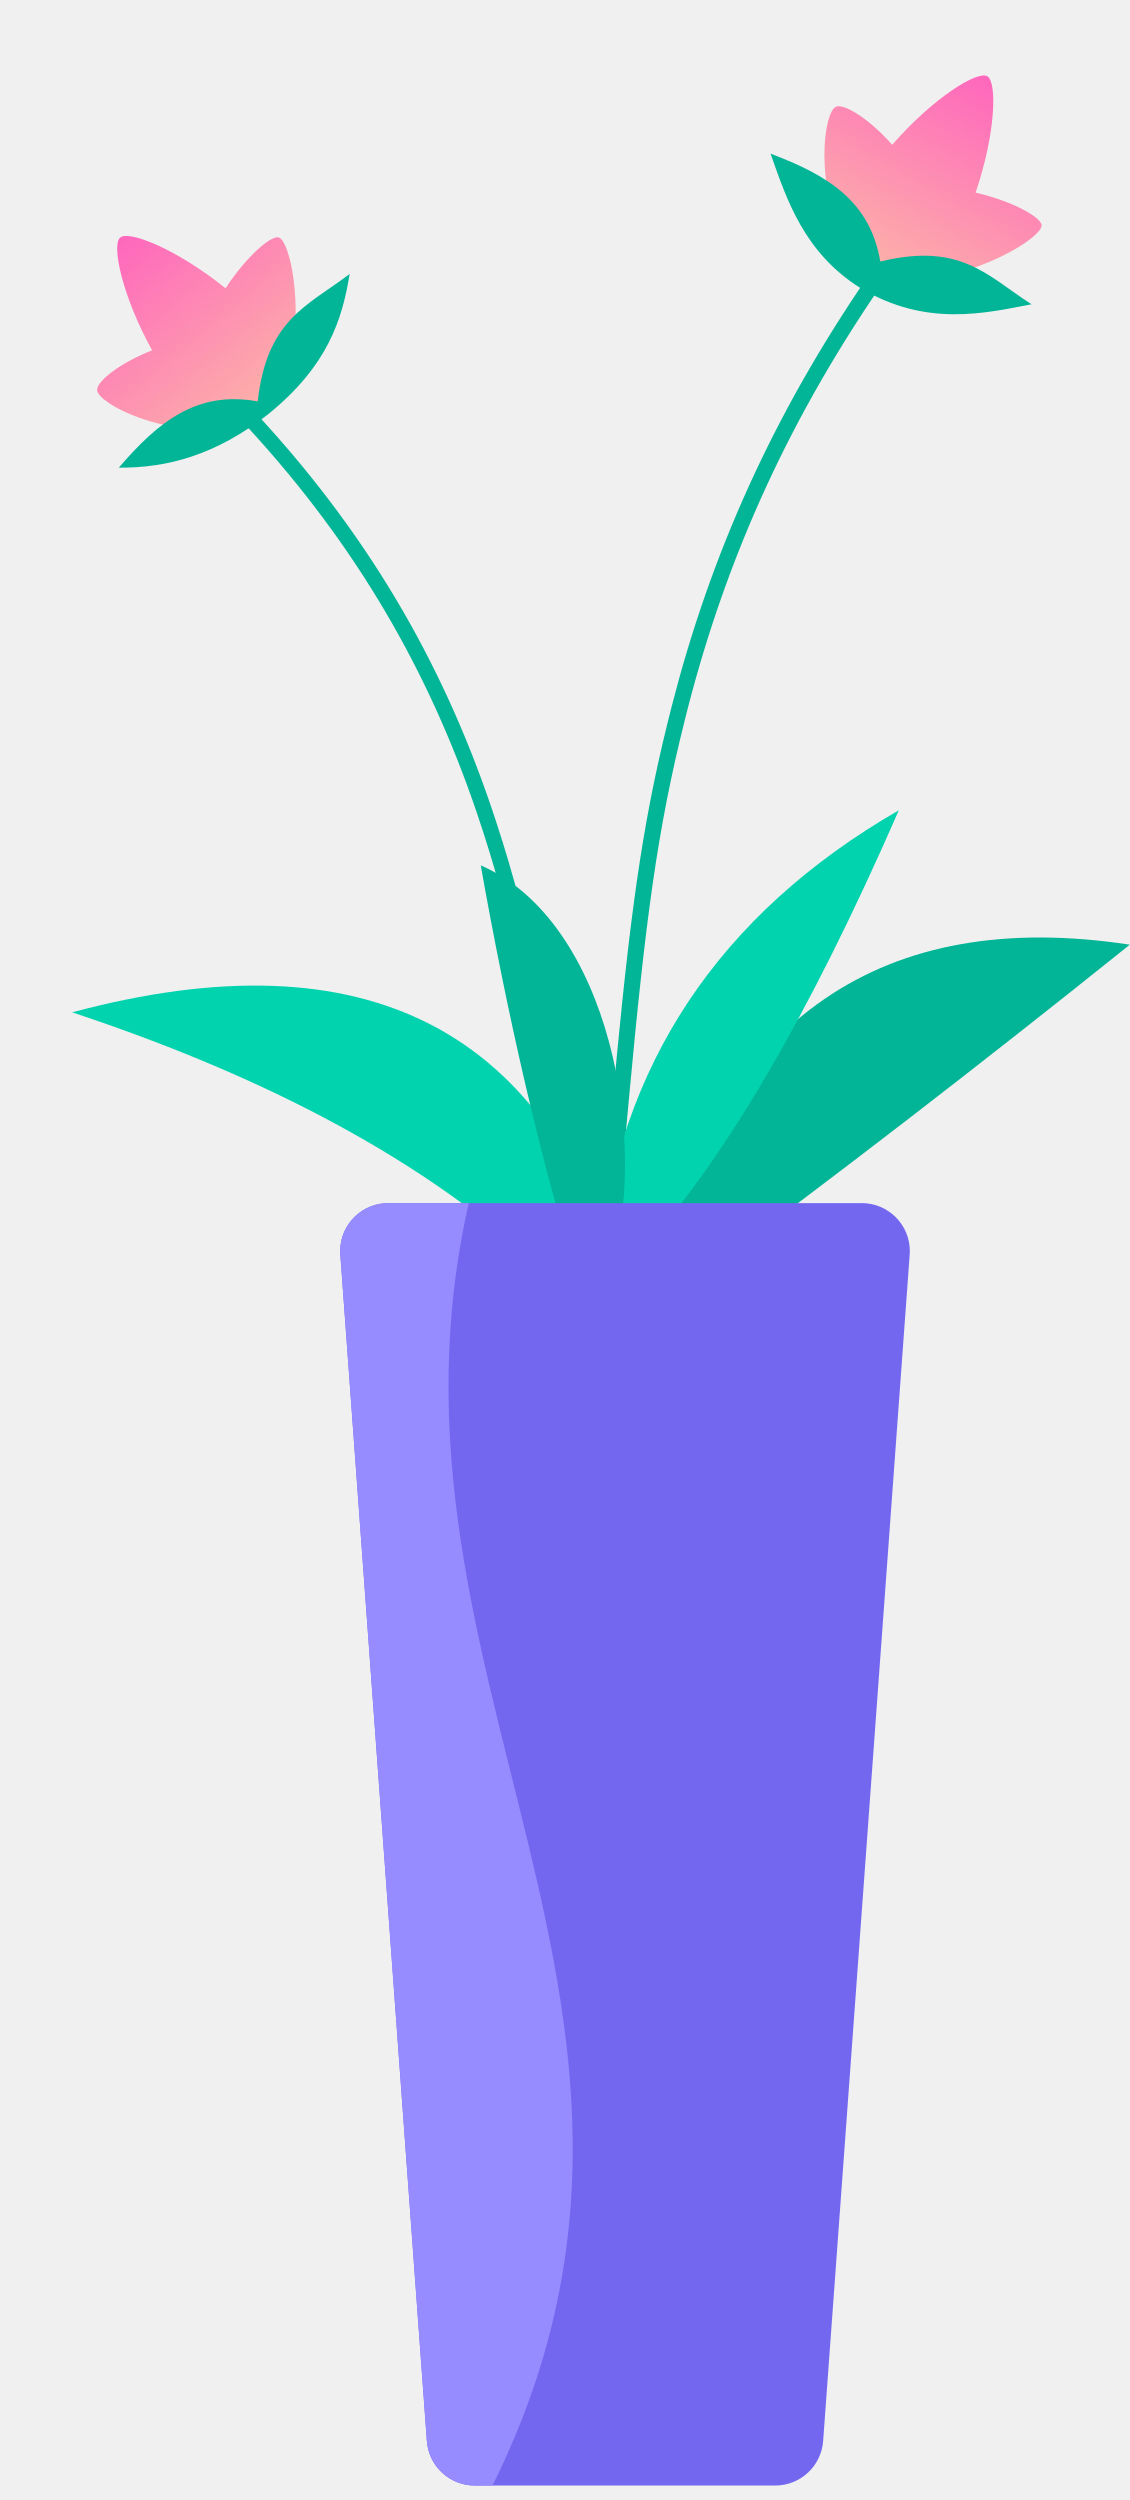
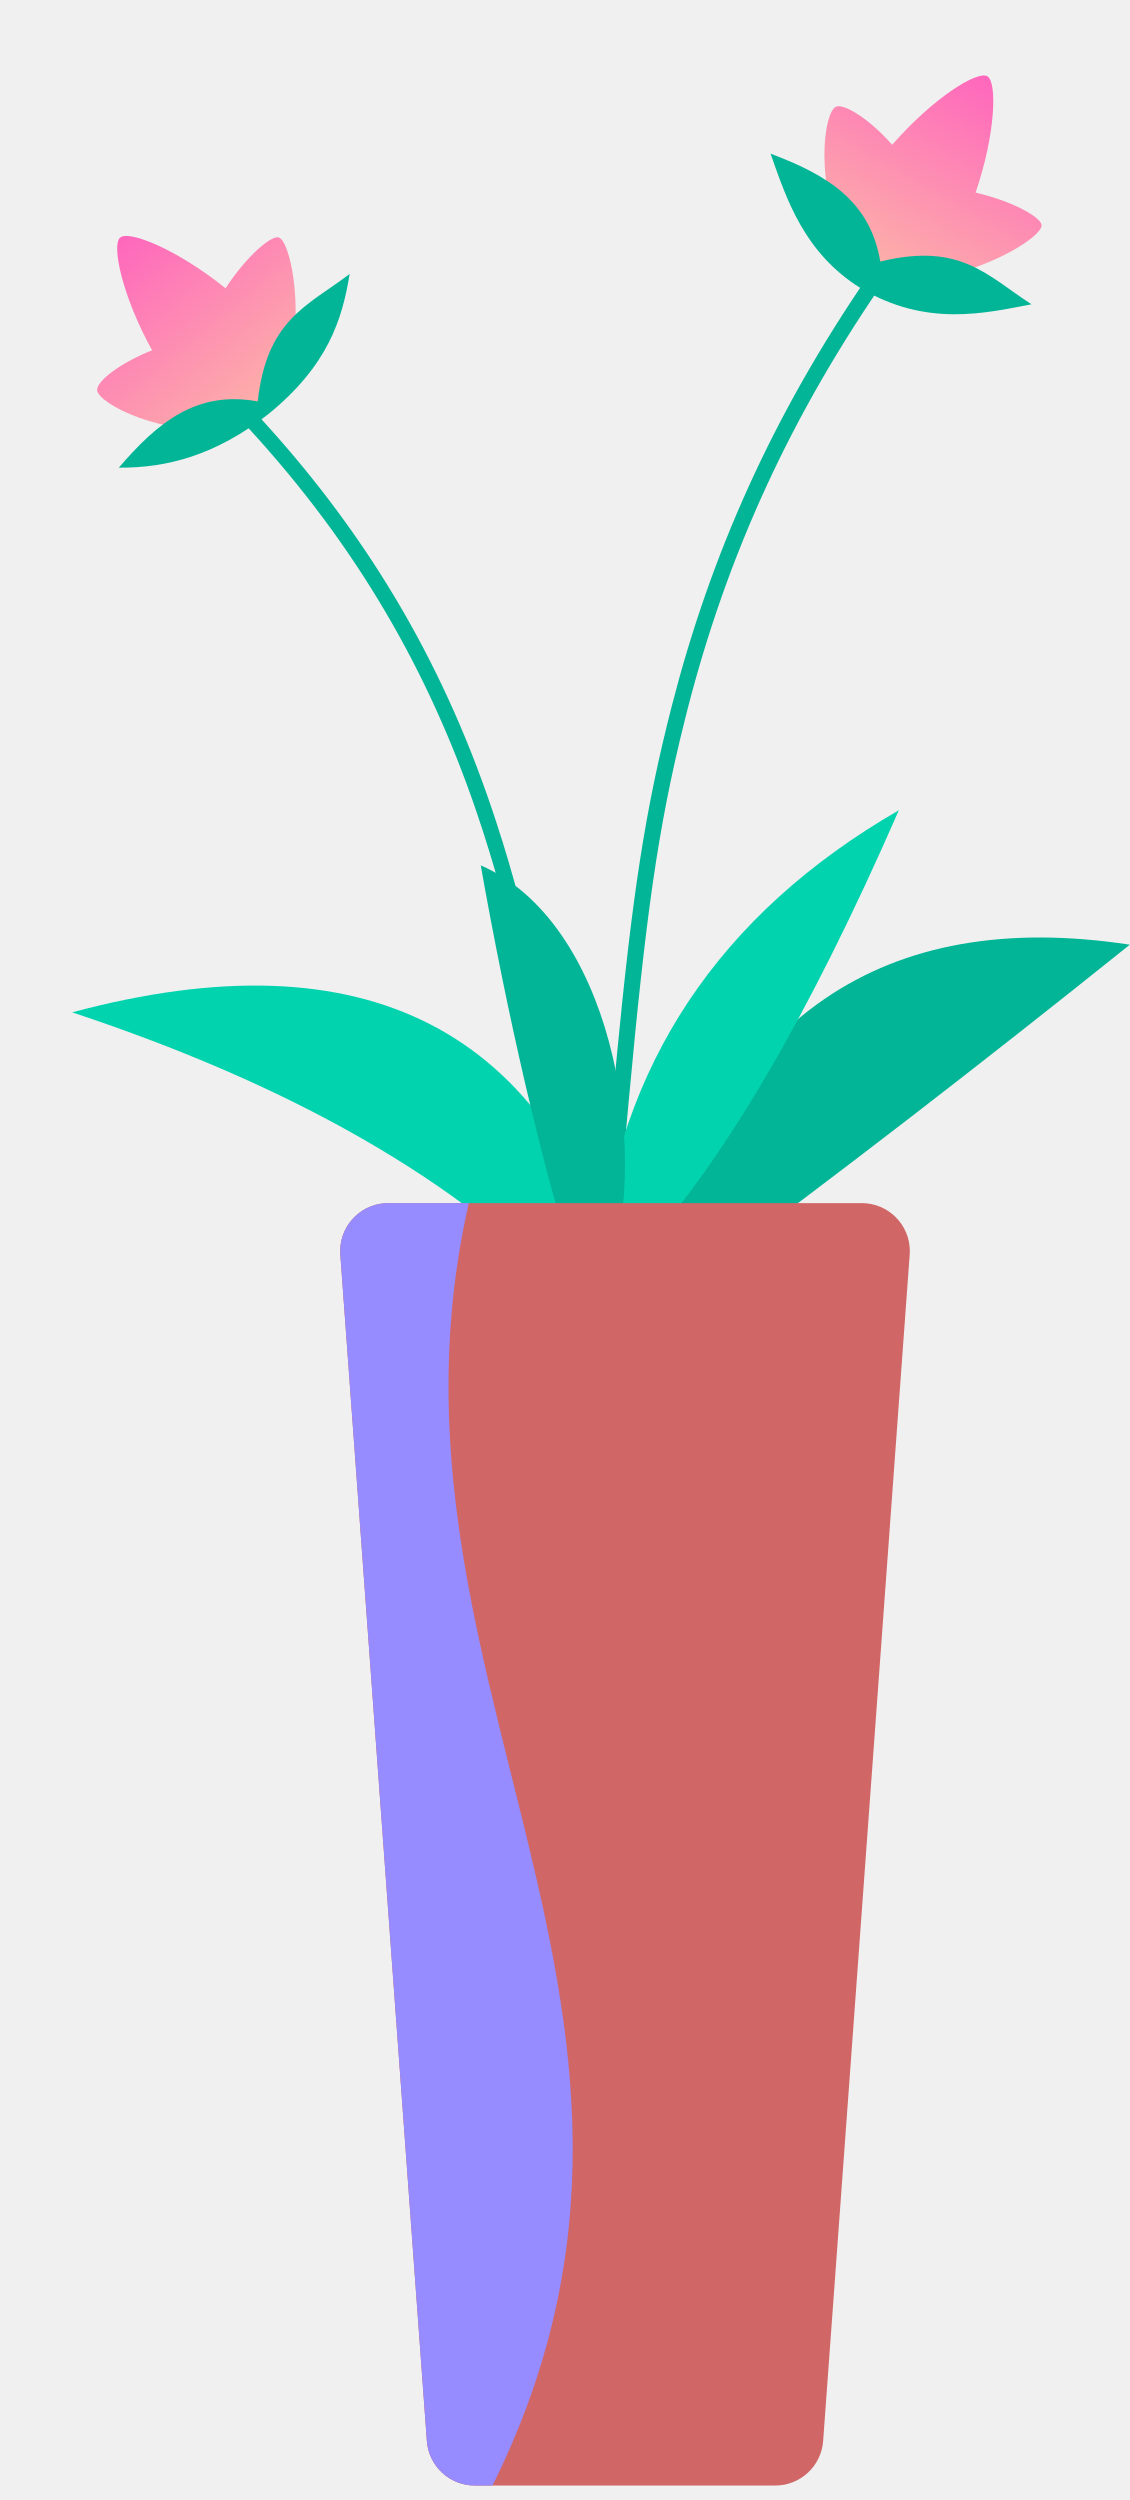
<svg xmlns="http://www.w3.org/2000/svg" xmlns:xlink="http://www.w3.org/1999/xlink" width="47px" height="104px" viewBox="0 0 47 104" version="1.1">
  <defs>
    <linearGradient x1="68.669%" y1="-6.664%" x2="68.669%" y2="100%" id="linearGradient-1">
      <stop stop-color="#FE62BE" offset="0%" />
      <stop stop-color="#FDB3A8" offset="100%" />
    </linearGradient>
    <path d="M2.151,0.049 L21.849,0.049 C22.953,0.049 23.849,0.944 23.849,2.049 C23.849,2.097 23.847,2.146 23.843,2.194 L20.243,51.544 C20.167,52.589 19.297,53.398 18.249,53.398 L5.751,53.398 C4.703,53.398 3.833,52.589 3.757,51.544 L0.157,2.194 C0.076,1.093 0.904,0.135 2.006,0.054 C2.054,0.051 2.103,0.049 2.151,0.049 Z" id="path-2" />
  </defs>
  <g id="📝-Pages-New" stroke="none" stroke-width="1" fill="none" fill-rule="evenodd">
    <g id="Pricing" transform="translate(-826, -409)">
      <g id="Pricing-Card" transform="translate(383, 375)">
        <g id="Standard" transform="translate(320, 0)">
          <g id="Pot1" transform="translate(123, 34)">
            <path d="M36.45,11 L37,11.375 C32.879,17.265 30.238,23.129 28.596,29.526 L28.466,30.041 C27.359,34.475 26.86,38.163 26.162,45.725 L25.879,48.805 C25.817,49.475 25.758,50.08 25.7,50.657 L25.665,51 L25,50.934 L25.105,49.885 L25.655,43.977 C26.305,37.223 26.828,33.729 27.948,29.364 C29.56,23.082 32.127,17.306 36.086,11.525 L36.45,11 Z" id="Path" fill="#02B596" />
            <g id="Group-81" transform="translate(38.5815, 8.086107) rotate(30) translate(-38.5815, -8.086107) translate(32.0815, 2.586107)">
              <path d="M6.199,5.04870979e-29 C6.684,5.04870979e-29 7.702,1.917 8.198,4.434 C9.743,3.967 11.095,3.96 11.258,4.244 C11.5,4.665 10.243,7.054 8.161,8.639 C7.438,9.694 5.706,9.836 4.683,9.066 L4.677,9.075 C2.223,7.537 1.05,4.696 1.382,4.244 C1.588,3.964 2.78,3.972 4.198,4.446 C4.694,1.924 5.713,5.04870979e-29 6.199,5.04870979e-29 Z" id="Combined-Shape" fill="url(#linearGradient-1)" />
              <path d="M-8.87218227e-14,7.296 C2.46,6.891 4.553,6.912 6.199,8.9 C8.678,6.53 10.325,7.185 12.535,7.296 C11.077,8.553 9.238,10.317 6.05,10.269 C3.249,10.173 1.5,8.576 -8.87218227e-14,7.296 Z" id="Path-148" fill="#02B596" />
            </g>
            <g id="Group-81" transform="translate(8.4462, 13.51773) rotate(-40) translate(-8.4462, -13.51773) translate(1.9462, 8.517734)">
              <path d="M6.199,0 C6.684,0 7.702,1.917 8.198,4.434 C9.743,3.967 11.095,3.96 11.258,4.244 C11.5,4.665 10.243,7.054 8.161,8.639 C7.438,9.694 5.706,9.836 4.683,9.066 L4.677,9.075 C2.223,7.537 1.05,4.696 1.382,4.244 C1.588,3.964 2.78,3.972 4.198,4.446 C4.694,1.924 5.713,0 6.199,0 Z" id="Combined-Shape" fill="url(#linearGradient-1)" />
              <path d="M-8.87218227e-14,7.296 C2.46,6.891 4.553,6.912 6.199,8.9 C8.678,6.53 10.325,7.185 12.535,7.296 C11.077,8.553 9.388,9.636 6.199,9.587 C3.399,9.492 1.5,8.576 -8.87218227e-14,7.296 Z" id="Path-148" fill="#02B596" />
            </g>
            <path d="M10.469,17 C15.203,22.054 18.357,27.441 20.45,33.614 L20.634,34.166 C22.082,38.574 22.889,42.764 23.876,49.993 L24,50.913 L23.361,51 L23.176,49.639 C22.181,42.424 21.357,38.3 19.84,33.824 C17.83,27.897 14.832,22.712 10.365,17.841 L10,17.447 L10.469,17 Z" id="Path" fill="#02B596" />
            <path d="M26,54 C22.902,42.797 15.235,38.835 3,42.113 C12.16,45.151 19.076,49.113 23.748,54 L26,54 Z" id="Path-151" fill="#02D3AF" />
            <path d="M47,53 C43.923,42.302 37.256,37.735 27,39.299 C33.229,44.295 39.15,48.862 44.763,53 L47,53 Z" id="Path-151" fill="#02B596" transform="translate(37, 46) scale(-1, 1) translate(-37, -46) " />
            <path d="M38.933,51.306 C36.673,43.356 31.475,37.899 23.338,34.935 C28.539,42.768 33.193,48.224 37.298,51.303 L38.933,51.306 Z" id="Path-151" fill="#02D3AF" transform="translate(31.13513, 43.12031) scale(-1, 1) rotate(10) translate(-31.13513, -43.12031) " />
            <path d="M23.985,53 C22.53,48.467 21.084,42.137 20,36 C25.358,38.324 27.079,47.582 25.358,53 L23.985,53 Z" id="Path-114" fill="#02B596" />
            <g id="Group-82" transform="translate(14, 50)">
              <mask id="mask-3" fill="white">
                <use xlink:href="#path-2" />
              </mask>
-               <use id="Rectangle" fill="#7367F0" xlink:href="#path-2" />
+               <use id="Rectangle" fill="#D06666" xlink:href="#path-2" />
              <path d="M-3.243,-1.301 L5.838,-1.301 C0.21,19.518 17.151,33.831 5.838,54.651 L-3.243,54.651 L-3.243,-1.301 Z" id="Rectangle" fill="#968BFF" mask="url(#mask-3)" />
            </g>
          </g>
        </g>
      </g>
    </g>
  </g>
</svg>
